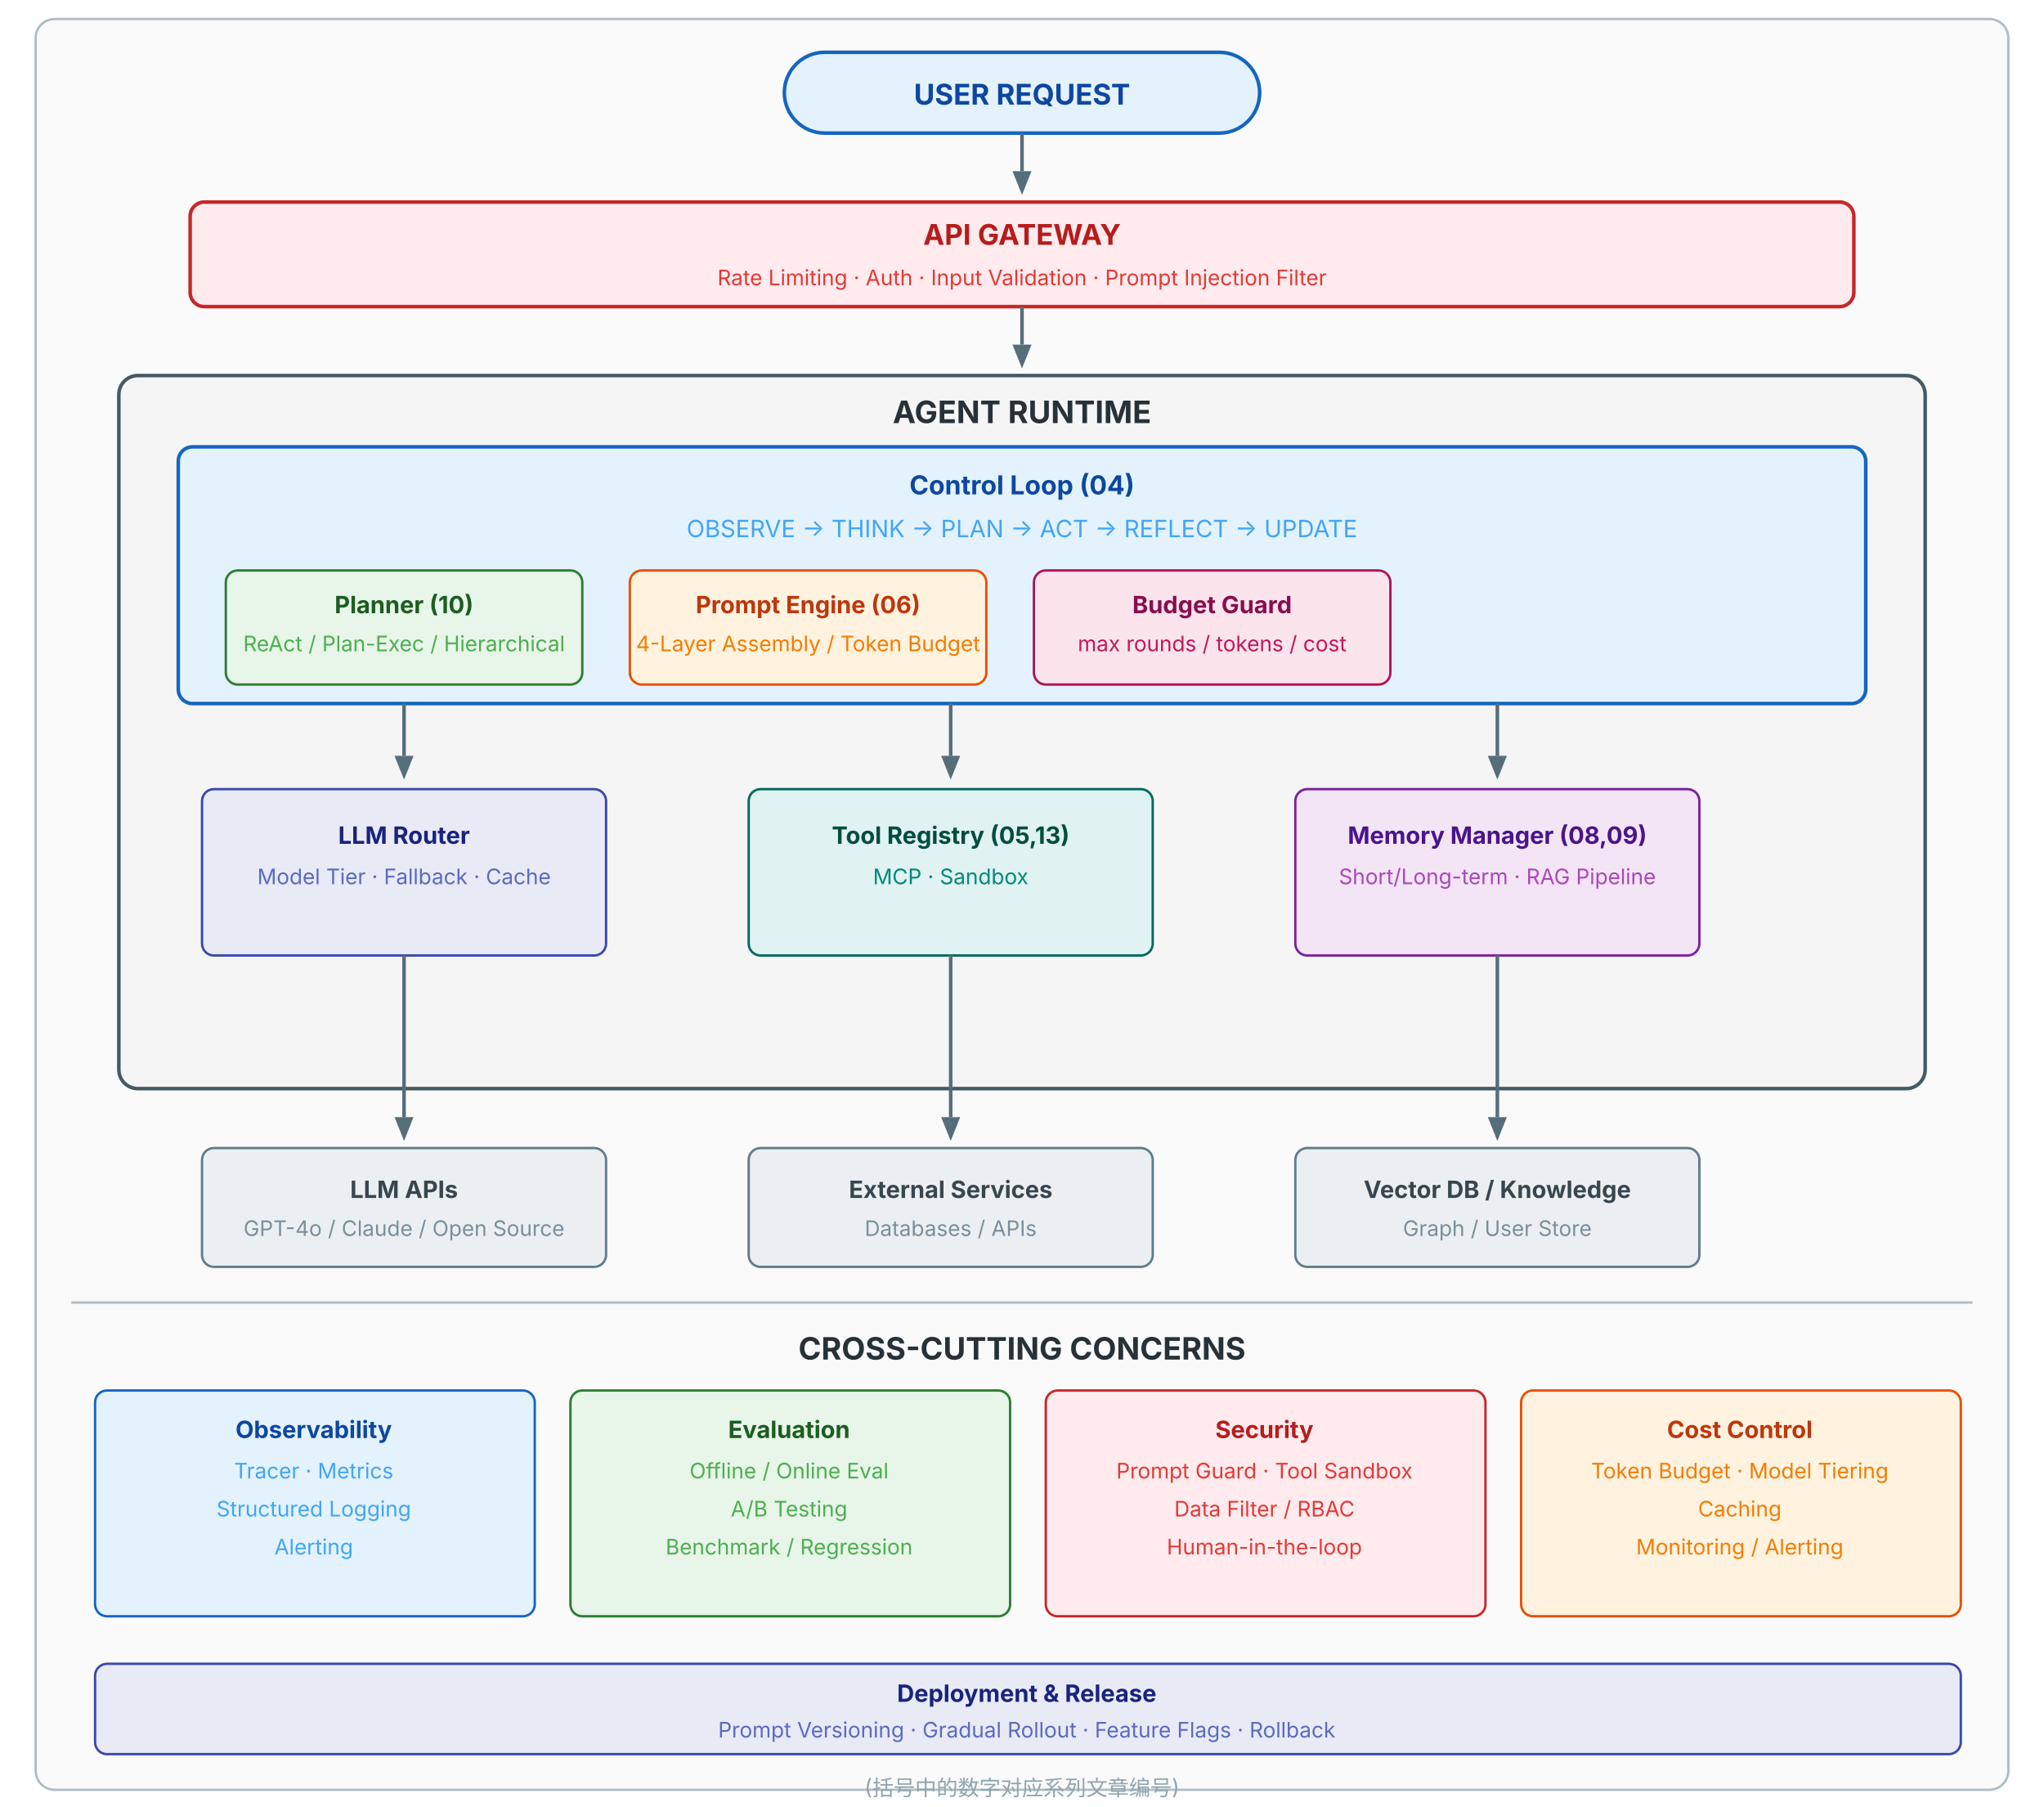
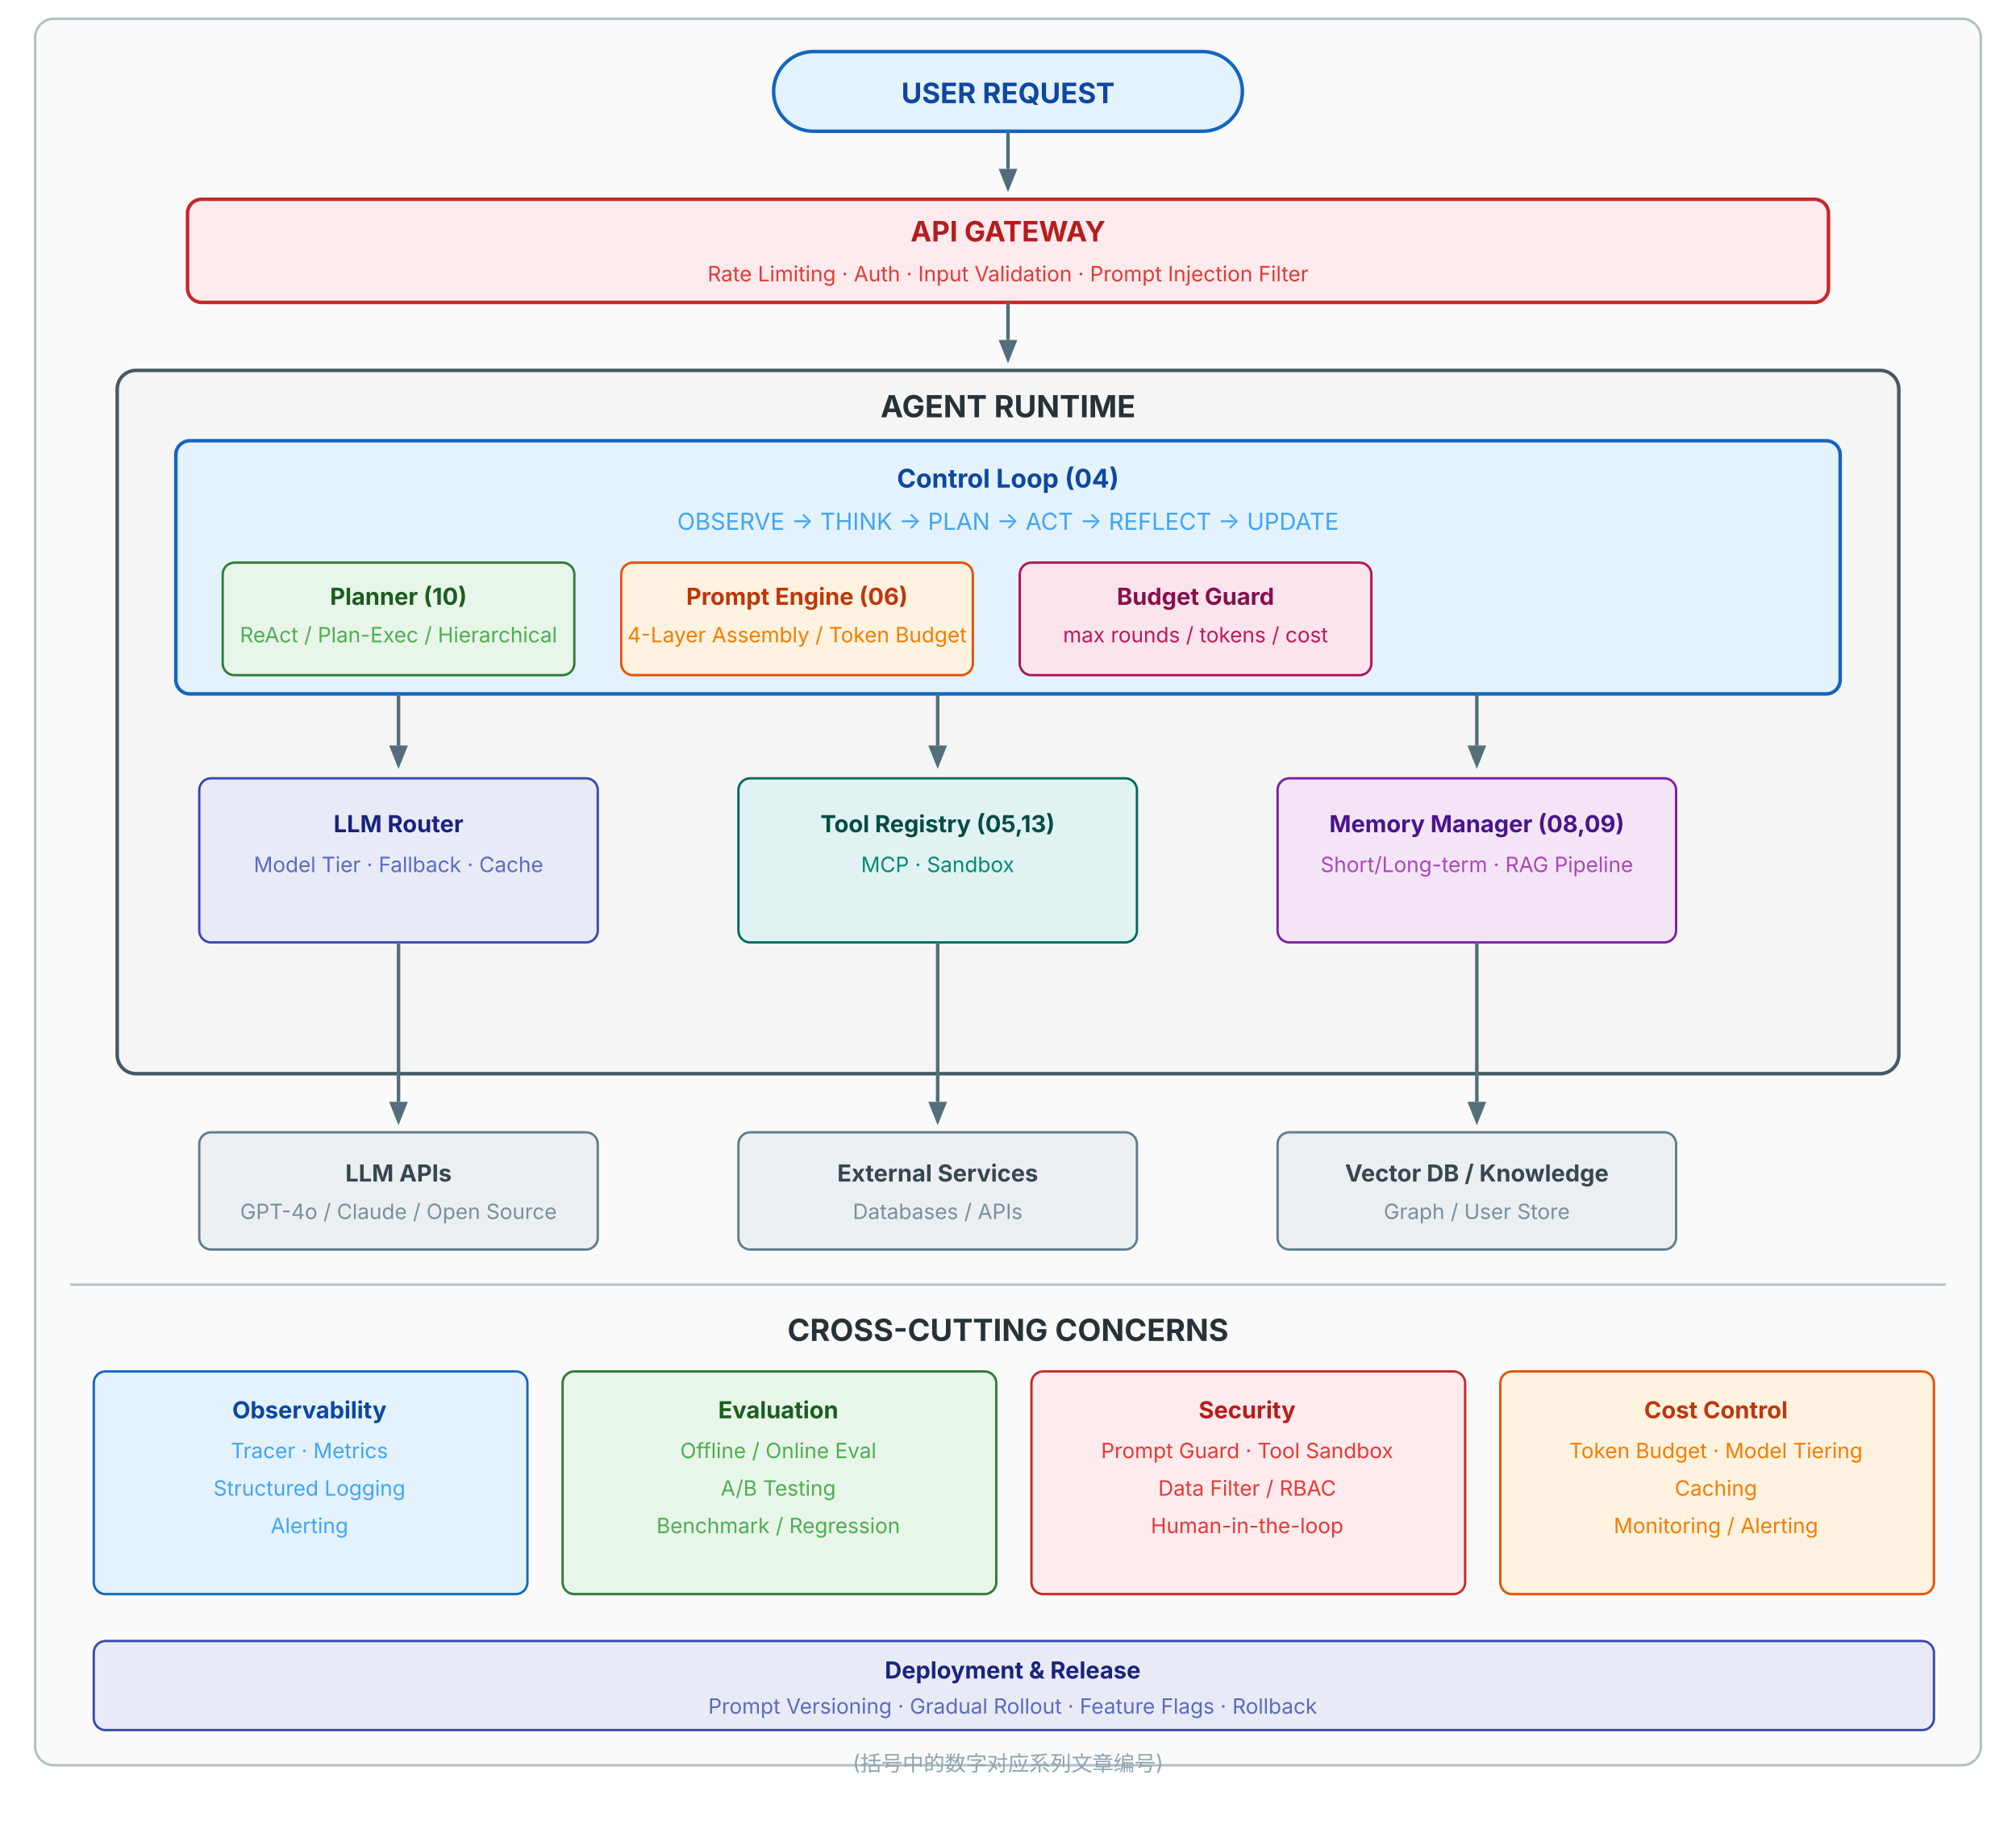
- <svg xmlns="http://www.w3.org/2000/svg" viewBox="0 0 860 760" font-family="system-ui, -apple-system, 'PingFang SC', sans-serif">
+ <svg xmlns="http://www.w3.org/2000/svg" viewBox="0 0 860 780" font-family="system-ui, -apple-system, 'PingFang SC', sans-serif">
  <rect x="15" y="8" width="830" height="745" rx="8" fill="#FAFAFA" stroke="#B0BEC5" stroke-width="1" />
  <rect x="330" y="22" width="200" height="34" rx="17" fill="#E3F2FD" stroke="#1565C0" stroke-width="1.5" />
  <text x="430" y="44" text-anchor="middle" font-size="12" font-weight="bold" fill="#0D47A1">USER REQUEST</text>
  <line x1="430" y1="56" x2="430" y2="72" stroke="#546E7A" stroke-width="1.5" />
  <polygon points="426,72 430,82 434,72" fill="#546E7A" />
  <rect x="80" y="85" width="700" height="44" rx="6" fill="#FFEBEE" stroke="#C62828" stroke-width="1.5" />
  <text x="430" y="103" text-anchor="middle" font-size="12" font-weight="bold" fill="#B71C1C">API GATEWAY</text>
  <text x="430" y="120" text-anchor="middle" font-size="9" fill="#E53935">Rate Limiting · Auth · Input Validation · Prompt Injection Filter</text>
  <line x1="430" y1="129" x2="430" y2="145" stroke="#546E7A" stroke-width="1.5" />
  <polygon points="426,145 430,155 434,145" fill="#546E7A" />
  <rect x="50" y="158" width="760" height="300" rx="8" fill="#F5F5F5" stroke="#455A64" stroke-width="1.5" />
  <text x="430" y="178" text-anchor="middle" font-size="13" font-weight="bold" fill="#263238">AGENT RUNTIME</text>
  <rect x="75" y="188" width="710" height="108" rx="6" fill="#E3F2FD" stroke="#1565C0" stroke-width="1.5" />
  <text x="430" y="208" text-anchor="middle" font-size="11" font-weight="bold" fill="#0D47A1">Control Loop (04)</text>
  <text x="430" y="226" text-anchor="middle" font-size="10" fill="#42A5F5">OBSERVE → THINK → PLAN → ACT → REFLECT → UPDATE</text>
  <rect x="95" y="240" width="150" height="48" rx="5" fill="#E8F5E9" stroke="#2E7D32" stroke-width="1" />
  <text x="170" y="258" text-anchor="middle" font-size="10" font-weight="bold" fill="#1B5E20">Planner (10)</text>
  <text x="170" y="274" text-anchor="middle" font-size="9" fill="#4CAF50">ReAct / Plan-Exec / Hierarchical</text>
  <rect x="265" y="240" width="150" height="48" rx="5" fill="#FFF3E0" stroke="#E65100" stroke-width="1" />
  <text x="340" y="258" text-anchor="middle" font-size="10" font-weight="bold" fill="#BF360C">Prompt Engine (06)</text>
  <text x="340" y="274" text-anchor="middle" font-size="9" fill="#F57C00">4-Layer Assembly / Token Budget</text>
  <rect x="435" y="240" width="150" height="48" rx="5" fill="#FCE4EC" stroke="#AD1457" stroke-width="1" />
  <text x="510" y="258" text-anchor="middle" font-size="10" font-weight="bold" fill="#880E4F">Budget Guard</text>
  <text x="510" y="274" text-anchor="middle" font-size="9" fill="#C2185B">max rounds / tokens / cost</text>
  <line x1="170" y1="296" x2="170" y2="318" stroke="#546E7A" stroke-width="1.5" />
  <polygon points="166,318 170,328 174,318" fill="#546E7A" />
  <line x1="400" y1="296" x2="400" y2="318" stroke="#546E7A" stroke-width="1.5" />
  <polygon points="396,318 400,328 404,318" fill="#546E7A" />
  <line x1="630" y1="296" x2="630" y2="318" stroke="#546E7A" stroke-width="1.5" />
  <polygon points="626,318 630,328 634,318" fill="#546E7A" />
  <rect x="85" y="332" width="170" height="70" rx="5" fill="#E8EAF6" stroke="#3949AB" stroke-width="1" />
  <text x="170" y="355" text-anchor="middle" font-size="10" font-weight="bold" fill="#1A237E">LLM Router</text>
  <text x="170" y="372" text-anchor="middle" font-size="9" fill="#5C6BC0">Model Tier · Fallback · Cache</text>
  <rect x="315" y="332" width="170" height="70" rx="5" fill="#E0F2F1" stroke="#00695C" stroke-width="1" />
  <text x="400" y="355" text-anchor="middle" font-size="10" font-weight="bold" fill="#004D40">Tool Registry (05,13)</text>
  <text x="400" y="372" text-anchor="middle" font-size="9" fill="#00897B">MCP · Sandbox</text>
  <rect x="545" y="332" width="170" height="70" rx="5" fill="#F3E5F5" stroke="#7B1FA2" stroke-width="1" />
  <text x="630" y="355" text-anchor="middle" font-size="10" font-weight="bold" fill="#4A148C">Memory Manager (08,09)</text>
  <text x="630" y="372" text-anchor="middle" font-size="9" fill="#AB47BC">Short/Long-term · RAG Pipeline</text>
  <line x1="170" y1="402" x2="170" y2="470" stroke="#546E7A" stroke-width="1.5" />
  <polygon points="166,470 170,480 174,470" fill="#546E7A" />
  <line x1="400" y1="402" x2="400" y2="470" stroke="#546E7A" stroke-width="1.5" />
  <polygon points="396,470 400,480 404,470" fill="#546E7A" />
  <line x1="630" y1="402" x2="630" y2="470" stroke="#546E7A" stroke-width="1.5" />
  <polygon points="626,470 630,480 634,470" fill="#546E7A" />
  <rect x="85" y="483" width="170" height="50" rx="5" fill="#ECEFF1" stroke="#607D8B" stroke-width="1" />
  <text x="170" y="504" text-anchor="middle" font-size="10" font-weight="bold" fill="#37474F">LLM APIs</text>
  <text x="170" y="520" text-anchor="middle" font-size="9" fill="#78909C">GPT-4o / Claude / Open Source</text>
  <rect x="315" y="483" width="170" height="50" rx="5" fill="#ECEFF1" stroke="#607D8B" stroke-width="1" />
  <text x="400" y="504" text-anchor="middle" font-size="10" font-weight="bold" fill="#37474F">External Services</text>
  <text x="400" y="520" text-anchor="middle" font-size="9" fill="#78909C">Databases / APIs</text>
  <rect x="545" y="483" width="170" height="50" rx="5" fill="#ECEFF1" stroke="#607D8B" stroke-width="1" />
  <text x="630" y="504" text-anchor="middle" font-size="10" font-weight="bold" fill="#37474F">Vector DB / Knowledge</text>
  <text x="630" y="520" text-anchor="middle" font-size="9" fill="#78909C">Graph / User Store</text>
  <line x1="30" y1="548" x2="830" y2="548" stroke="#B0BEC5" stroke-width="1" />
  <text x="430" y="572" text-anchor="middle" font-size="13" font-weight="bold" fill="#263238">CROSS-CUTTING CONCERNS</text>
  <rect x="40" y="585" width="185" height="95" rx="5" fill="#E3F2FD" stroke="#1565C0" stroke-width="1" />
  <text x="132" y="605" text-anchor="middle" font-size="10" font-weight="bold" fill="#0D47A1">Observability</text>
  <text x="132" y="622" text-anchor="middle" font-size="9" fill="#42A5F5">Tracer · Metrics</text>
  <text x="132" y="638" text-anchor="middle" font-size="9" fill="#42A5F5">Structured Logging</text>
  <text x="132" y="654" text-anchor="middle" font-size="9" fill="#42A5F5">Alerting</text>
  <rect x="240" y="585" width="185" height="95" rx="5" fill="#E8F5E9" stroke="#2E7D32" stroke-width="1" />
  <text x="332" y="605" text-anchor="middle" font-size="10" font-weight="bold" fill="#1B5E20">Evaluation</text>
  <text x="332" y="622" text-anchor="middle" font-size="9" fill="#4CAF50">Offline / Online Eval</text>
  <text x="332" y="638" text-anchor="middle" font-size="9" fill="#4CAF50">A/B Testing</text>
  <text x="332" y="654" text-anchor="middle" font-size="9" fill="#4CAF50">Benchmark / Regression</text>
  <rect x="440" y="585" width="185" height="95" rx="5" fill="#FFEBEE" stroke="#C62828" stroke-width="1" />
  <text x="532" y="605" text-anchor="middle" font-size="10" font-weight="bold" fill="#B71C1C">Security</text>
  <text x="532" y="622" text-anchor="middle" font-size="9" fill="#E53935">Prompt Guard · Tool Sandbox</text>
  <text x="532" y="638" text-anchor="middle" font-size="9" fill="#E53935">Data Filter / RBAC</text>
  <text x="532" y="654" text-anchor="middle" font-size="9" fill="#E53935">Human-in-the-loop</text>
  <rect x="640" y="585" width="185" height="95" rx="5" fill="#FFF3E0" stroke="#E65100" stroke-width="1" />
  <text x="732" y="605" text-anchor="middle" font-size="10" font-weight="bold" fill="#BF360C">Cost Control</text>
  <text x="732" y="622" text-anchor="middle" font-size="9" fill="#F57C00">Token Budget · Model Tiering</text>
  <text x="732" y="638" text-anchor="middle" font-size="9" fill="#F57C00">Caching</text>
  <text x="732" y="654" text-anchor="middle" font-size="9" fill="#F57C00">Monitoring / Alerting</text>
  <rect x="40" y="700" width="785" height="38" rx="5" fill="#E8EAF6" stroke="#3949AB" stroke-width="1" />
  <text x="432" y="716" text-anchor="middle" font-size="10" font-weight="bold" fill="#1A237E">Deployment &amp; Release</text>
  <text x="432" y="731" text-anchor="middle" font-size="9" fill="#5C6BC0">Prompt Versioning · Gradual Rollout · Feature Flags · Rollback</text>
  <text x="430" y="755" text-anchor="middle" font-size="9" fill="#90A4AE">(括号中的数字对应系列文章编号)</text>
</svg>
